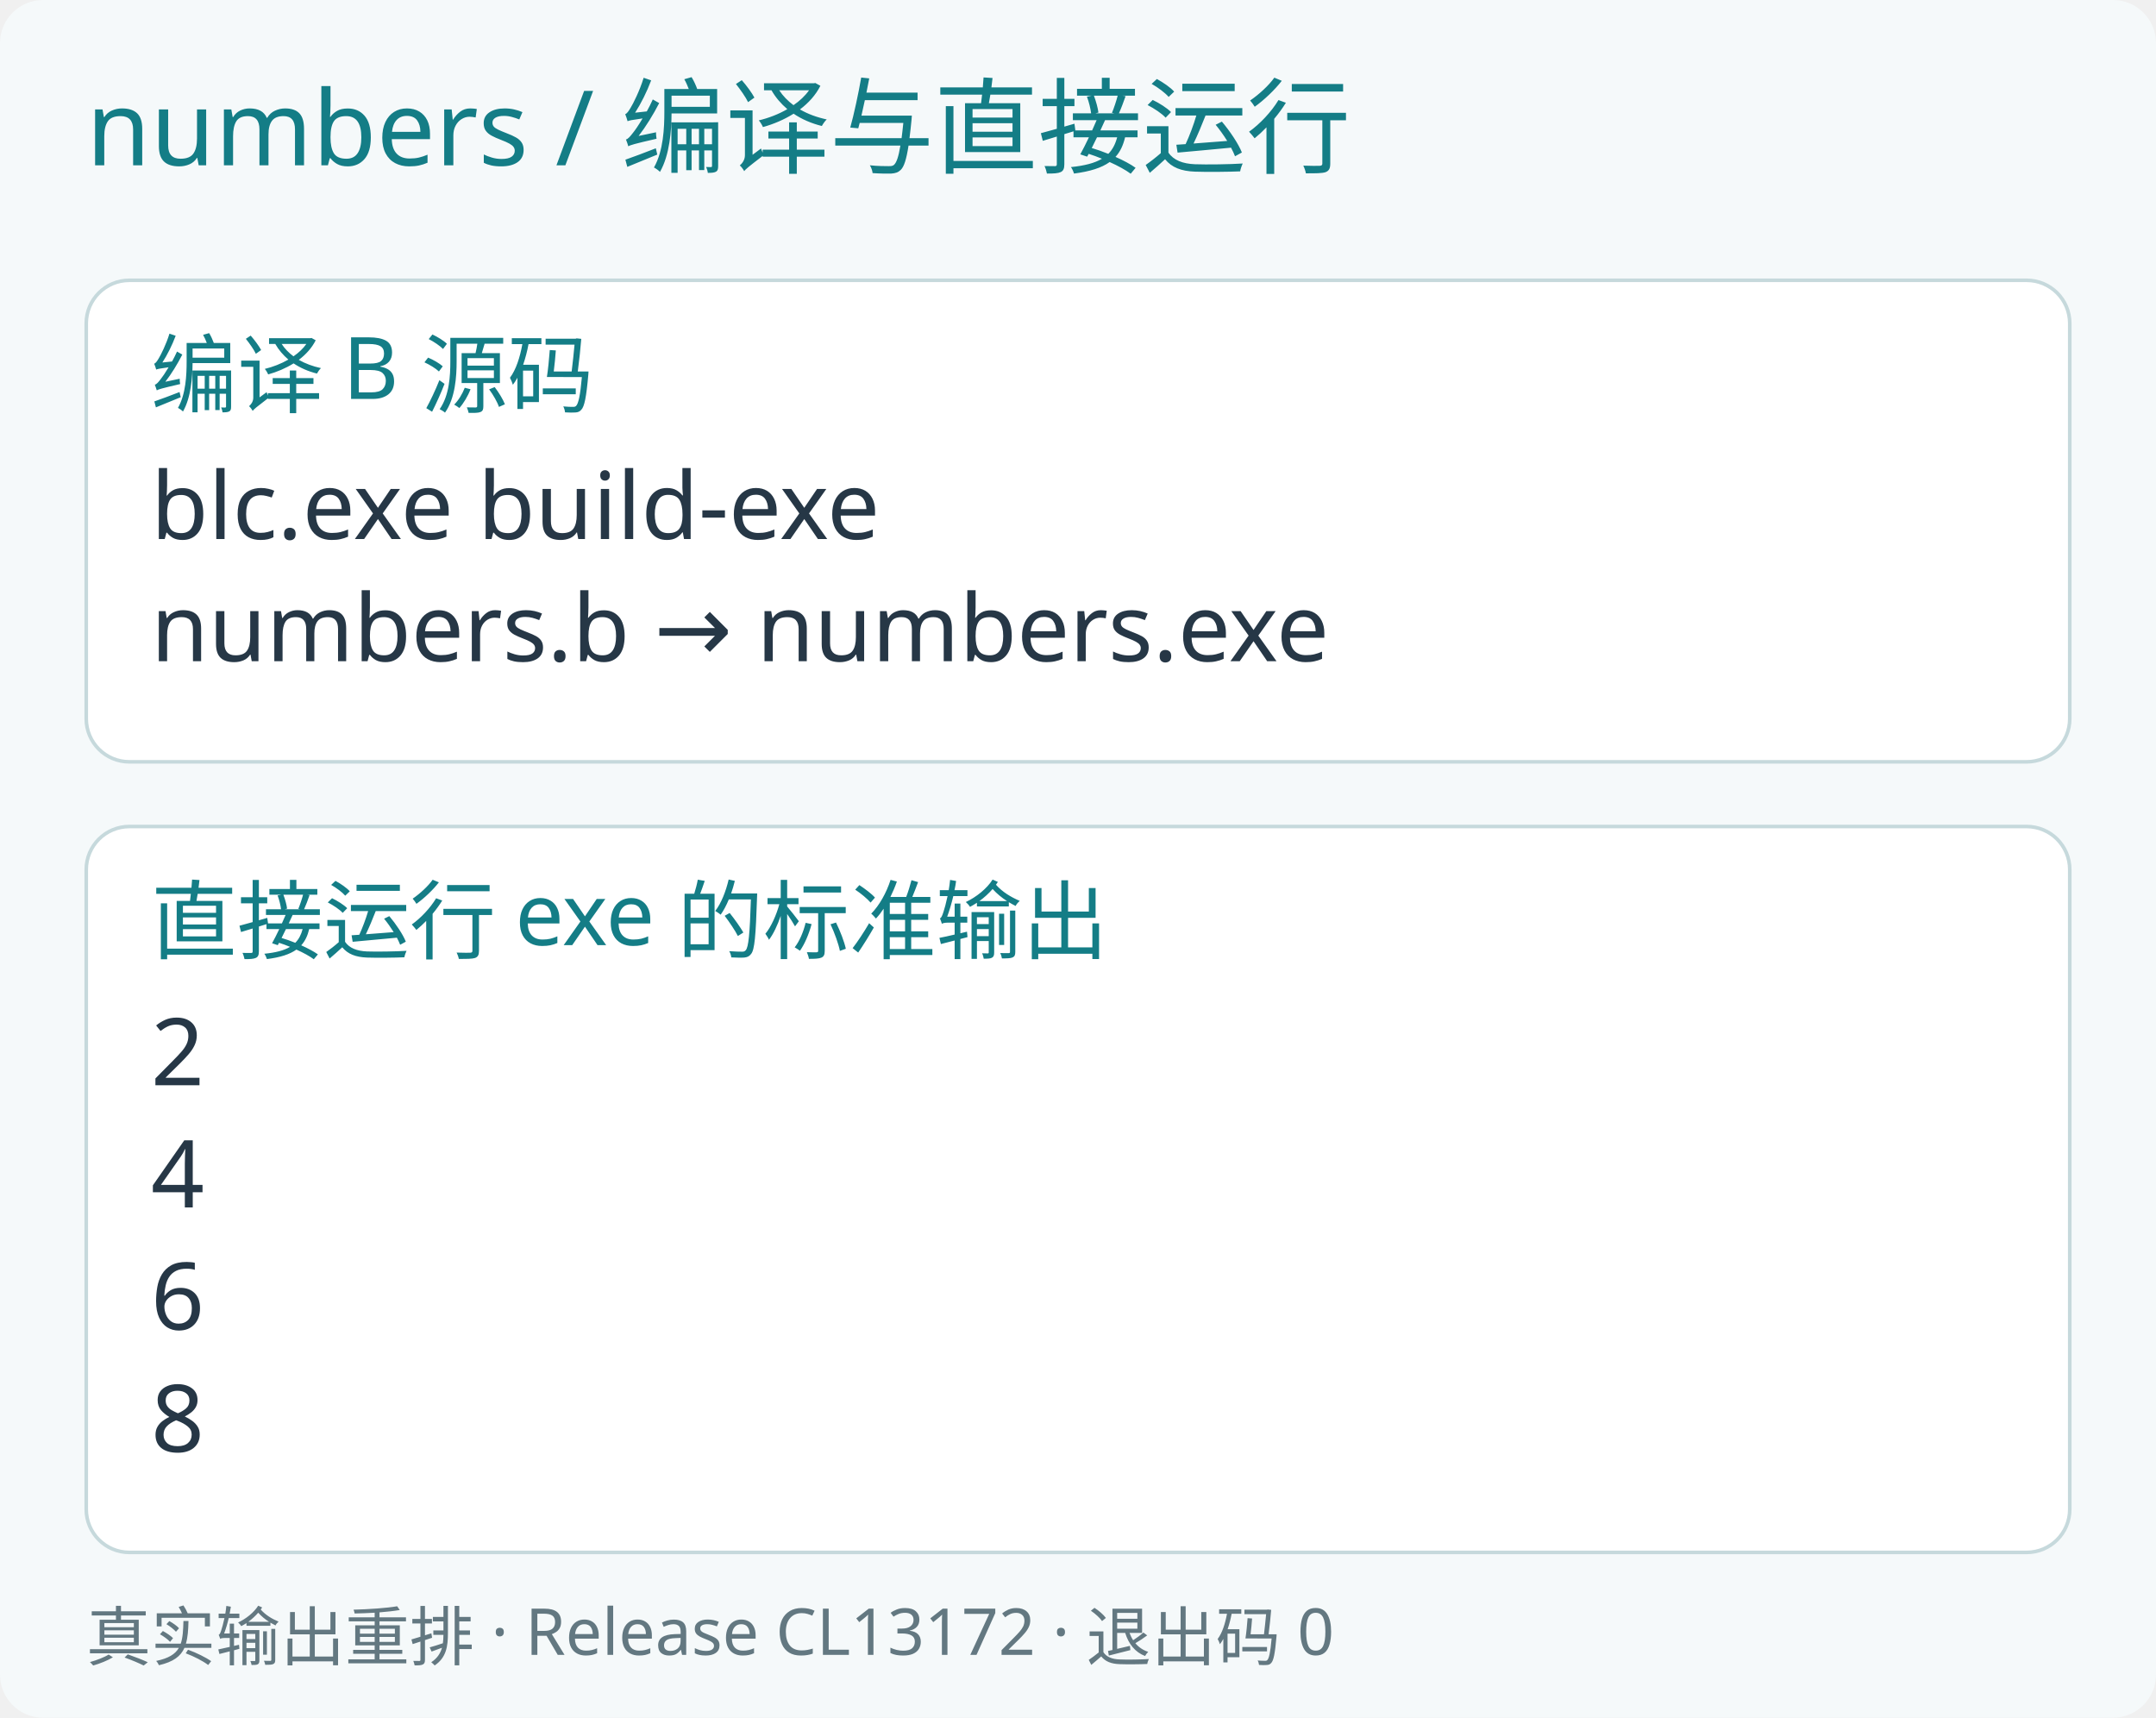
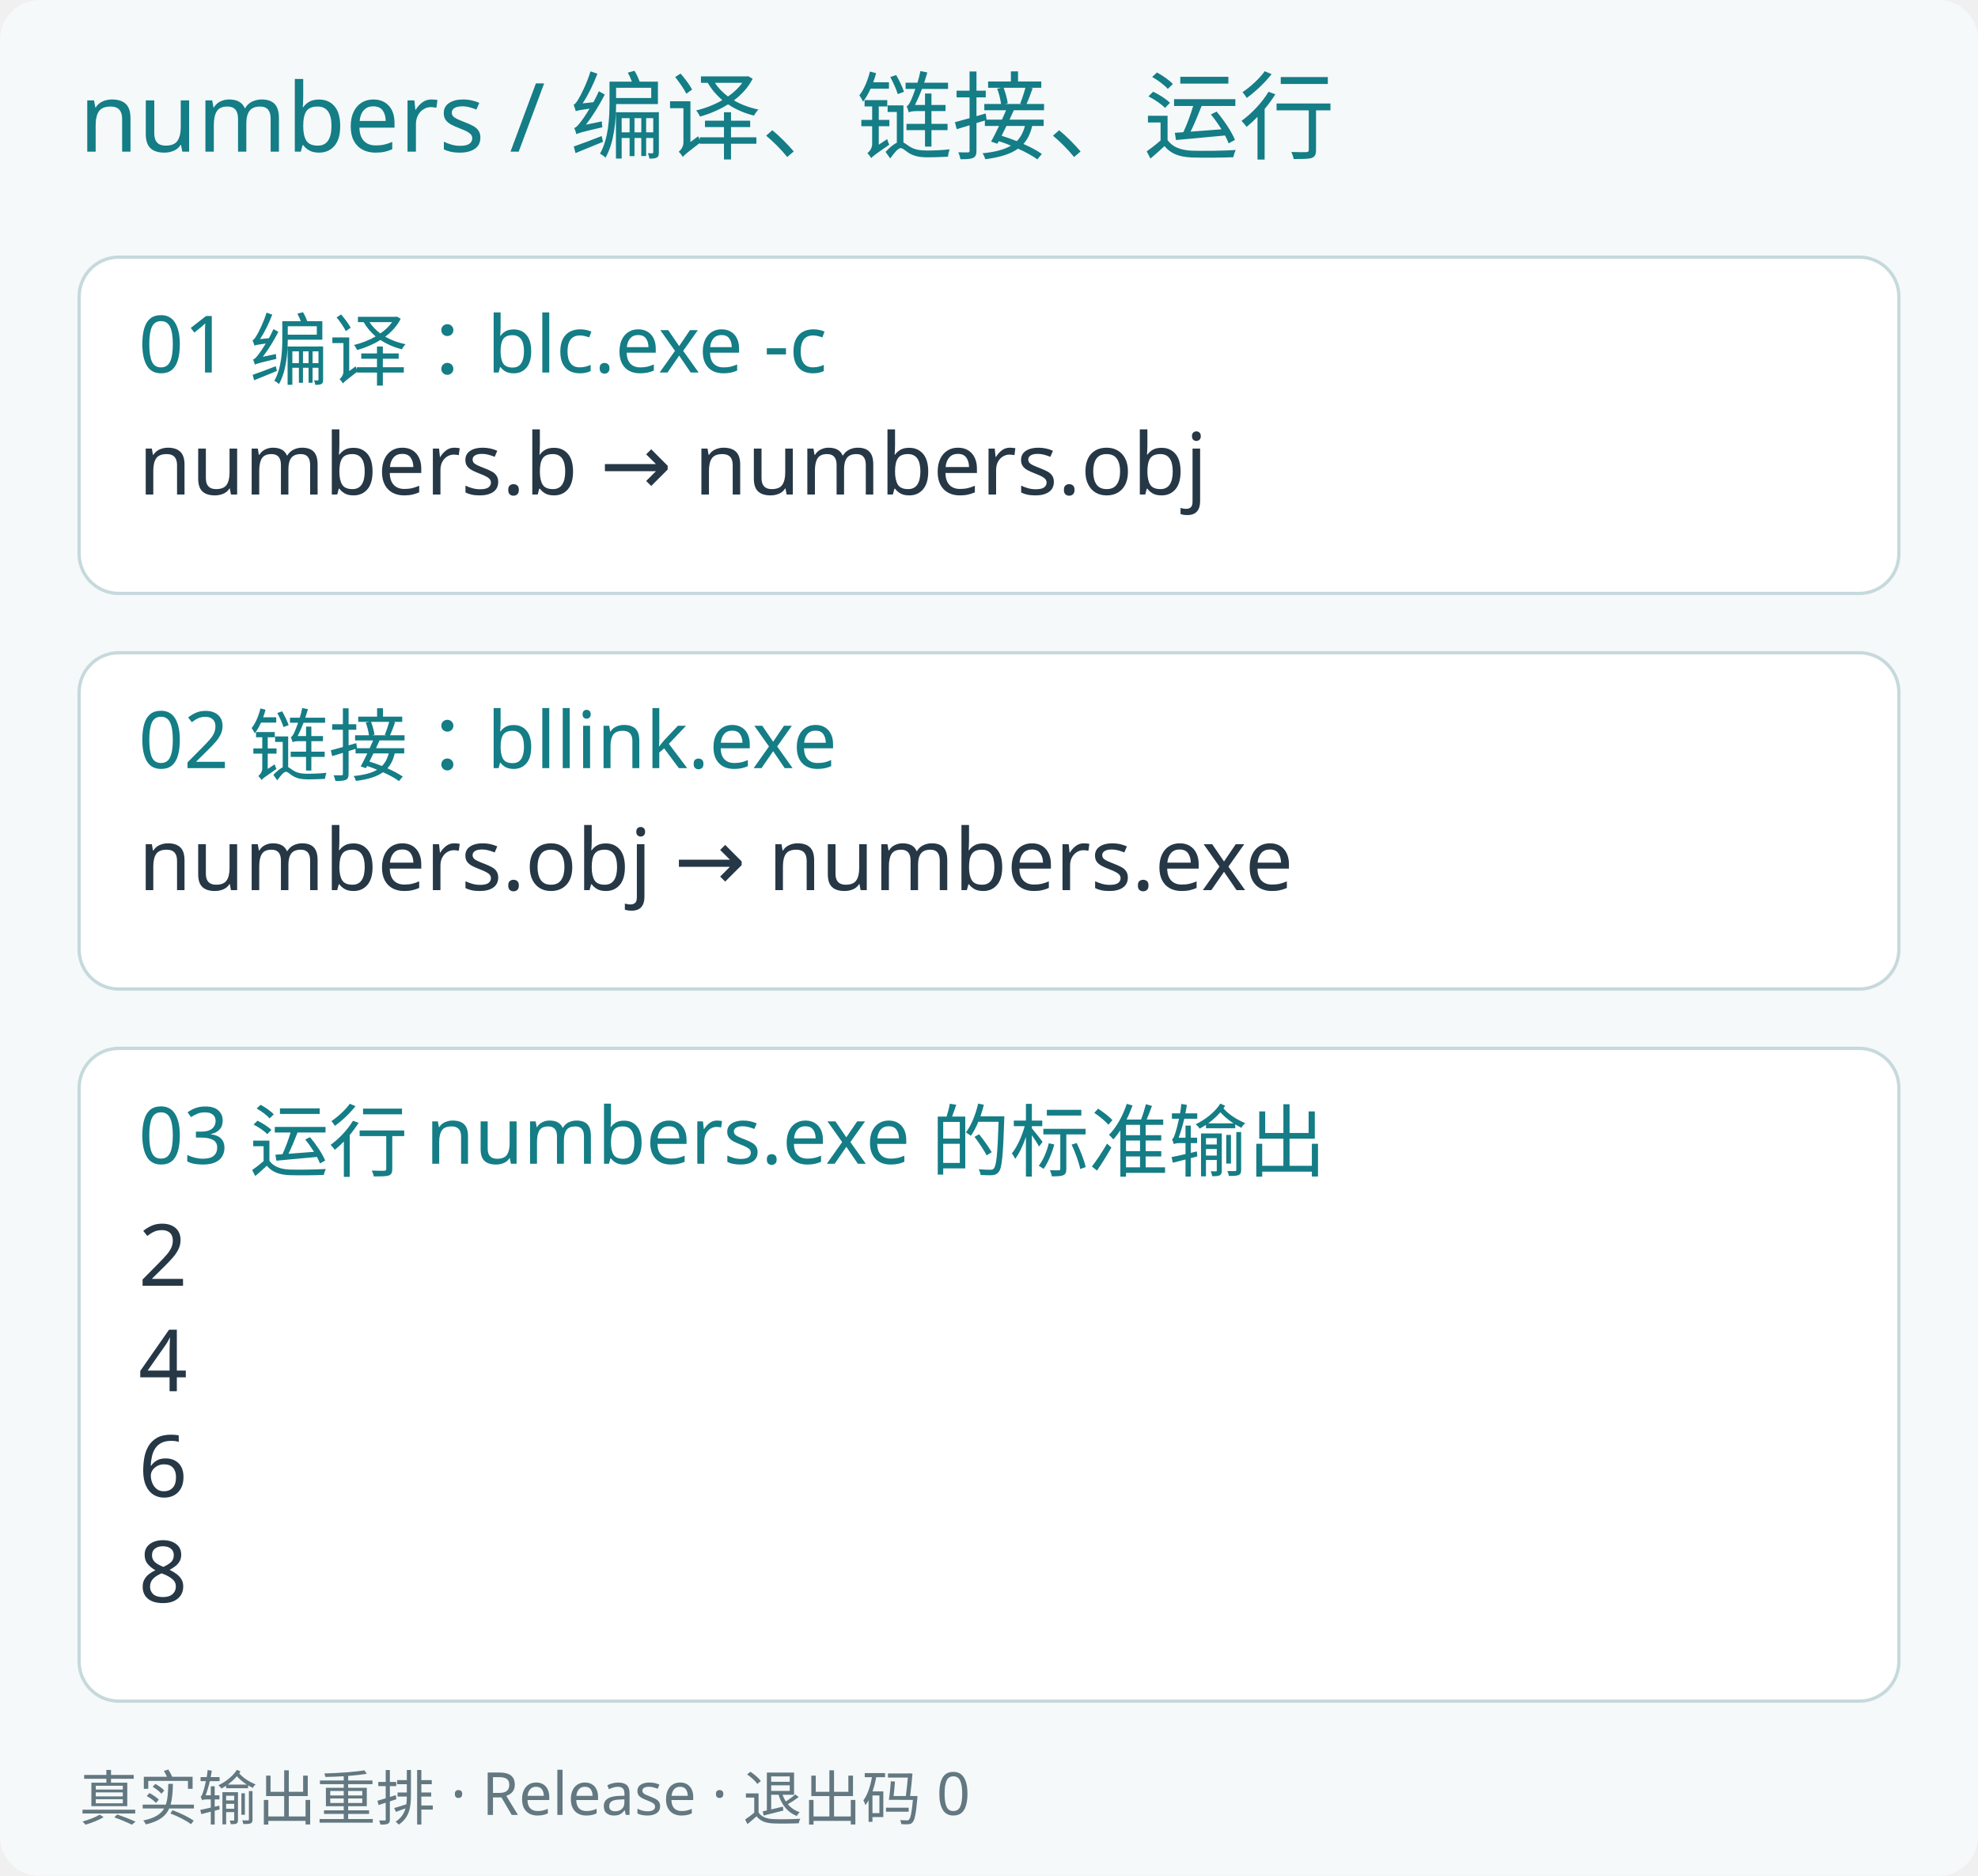
- <svg xmlns="http://www.w3.org/2000/svg" width="600" height="478">
-   <rect width="600" height="478" rx="12" fill="#f5f9fa" />
-   <text x="24" y="46" font-family="SimHei" font-size="29" fill="#147d86">numbers / 编译与直接运行</text>
-   <rect x="24" y="78" width="552" height="134" rx="12" fill="white" stroke="#c6d9dc" />
-   <text x="42" y="113" font-family="SimHei" font-size="24" fill="#147d86">编译 B 源码</text>
-   <text x="42" y="150" font-family="SimHei" font-size="26" fill="#263746">blc.exe build-exe</text>
-   <text x="42" y="184" font-family="SimHei" font-size="26" fill="#263746">numbers.b → numbers.exe</text>
-   <rect x="24" y="230" width="552" height="202" rx="12" fill="white" stroke="#c6d9dc" />
-   <text x="42" y="265" font-family="SimHei" font-size="24" fill="#147d86">直接运行 exe 的标准输出</text>
-   <text x="42" y="302" font-family="SimHei" font-size="26" fill="#263746">2</text>
-   <text x="42" y="336" font-family="SimHei" font-size="26" fill="#263746">4</text>
-   <text x="42" y="370" font-family="SimHei" font-size="26" fill="#263746">6</text>
-   <text x="42" y="404" font-family="SimHei" font-size="26" fill="#263746">8</text>
-   <text x="24" y="462" font-family="SimHei" font-size="18" fill="#637881">真实输出重排 · Release CL13172 · 退出码 0</text>
+ <svg xmlns="http://www.w3.org/2000/svg" width="600" height="569">
+   <rect width="600" height="569" rx="12" fill="#f5f9fa" />
+   <text x="24" y="46" font-family="SimHei" font-size="29" fill="#147d86">numbers / 编译、链接、运行</text>
+   <rect x="24" y="78" width="552" height="102" rx="12" fill="white" stroke="#c6d9dc" />
+   <text x="42" y="113" font-family="SimHei" font-size="24" fill="#147d86">01 编译：blc.exe -c</text>
+   <text x="42" y="150" font-family="SimHei" font-size="26" fill="#263746">numbers.b → numbers.obj</text>
+   <rect x="24" y="198" width="552" height="102" rx="12" fill="white" stroke="#c6d9dc" />
+   <text x="42" y="233" font-family="SimHei" font-size="24" fill="#147d86">02 链接：bllink.exe</text>
+   <text x="42" y="270" font-family="SimHei" font-size="26" fill="#263746">numbers.obj → numbers.exe</text>
+   <rect x="24" y="318" width="552" height="198" rx="12" fill="white" stroke="#c6d9dc" />
+   <text x="42" y="353" font-family="SimHei" font-size="24" fill="#147d86">03 运行 numbers.exe 的标准输出</text>
+   <text x="42" y="390" font-family="SimHei" font-size="26" fill="#263746">2</text>
+   <text x="42" y="422" font-family="SimHei" font-size="26" fill="#263746">4</text>
+   <text x="42" y="454" font-family="SimHei" font-size="26" fill="#263746">6</text>
+   <text x="42" y="486" font-family="SimHei" font-size="26" fill="#263746">8</text>
+   <text x="24" y="552" font-family="SimHei" font-size="18" fill="#637881">真实输出重排 · Release · 退出码 0</text>
</svg>
